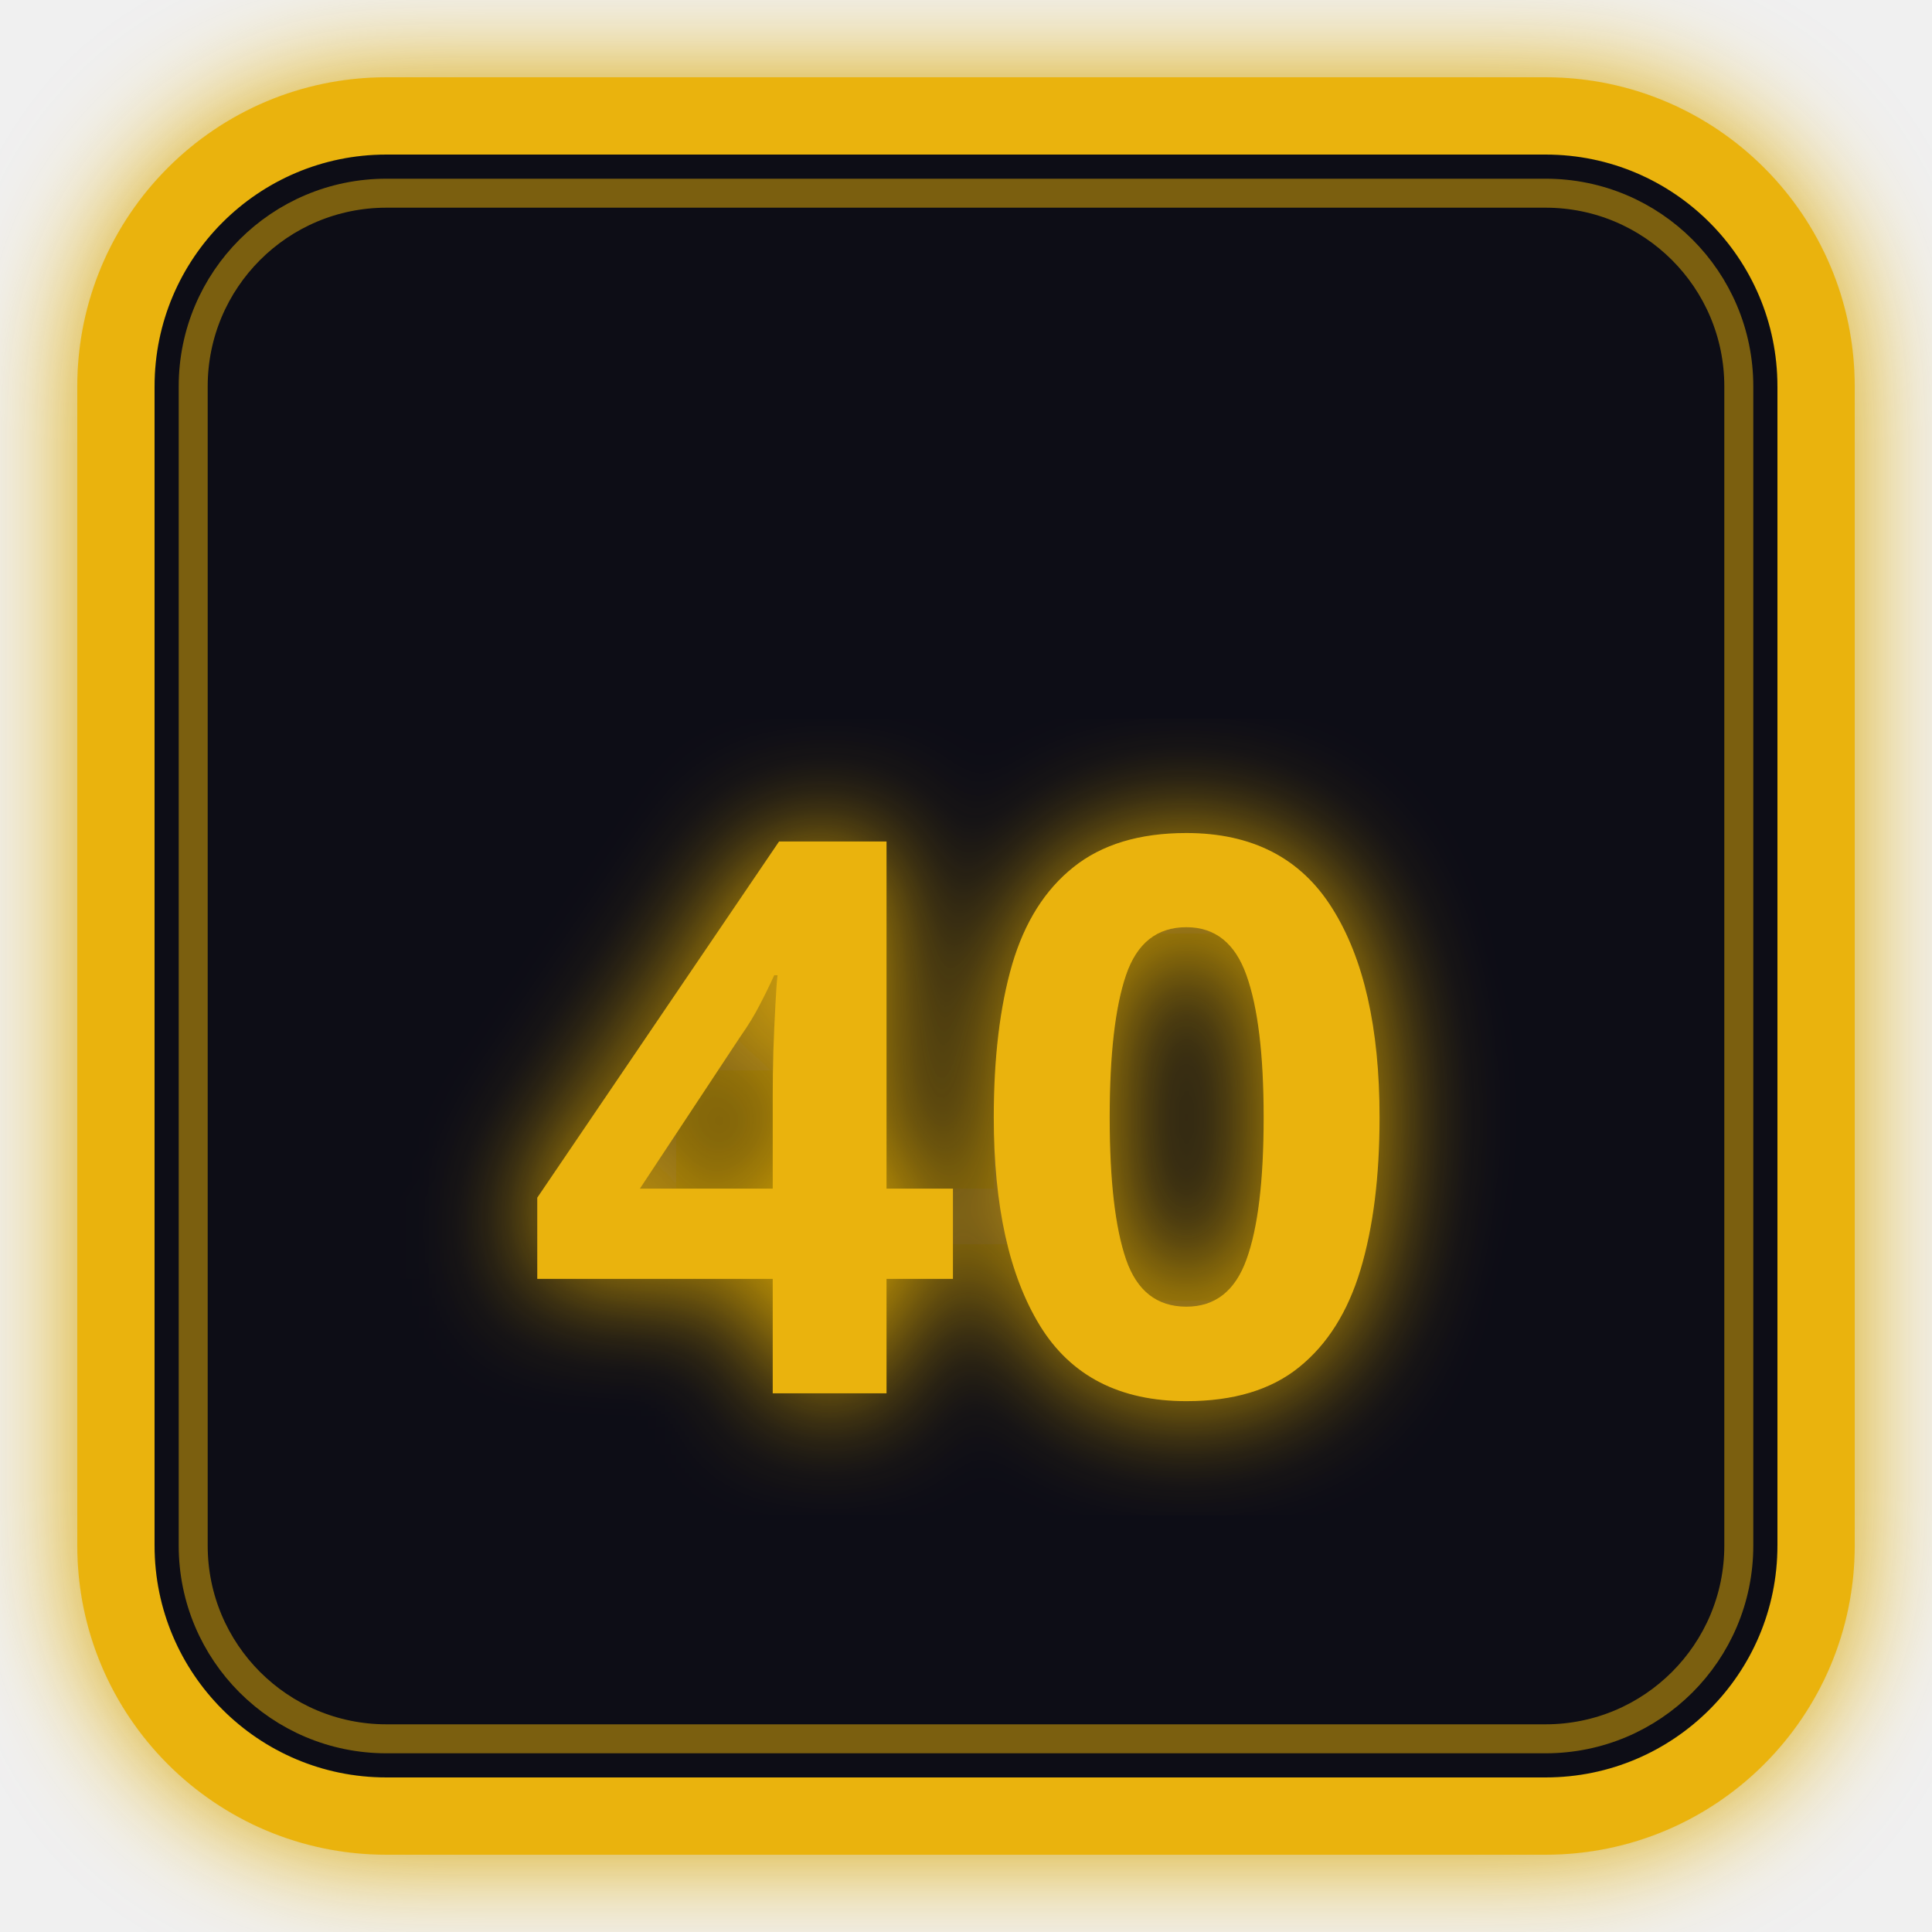
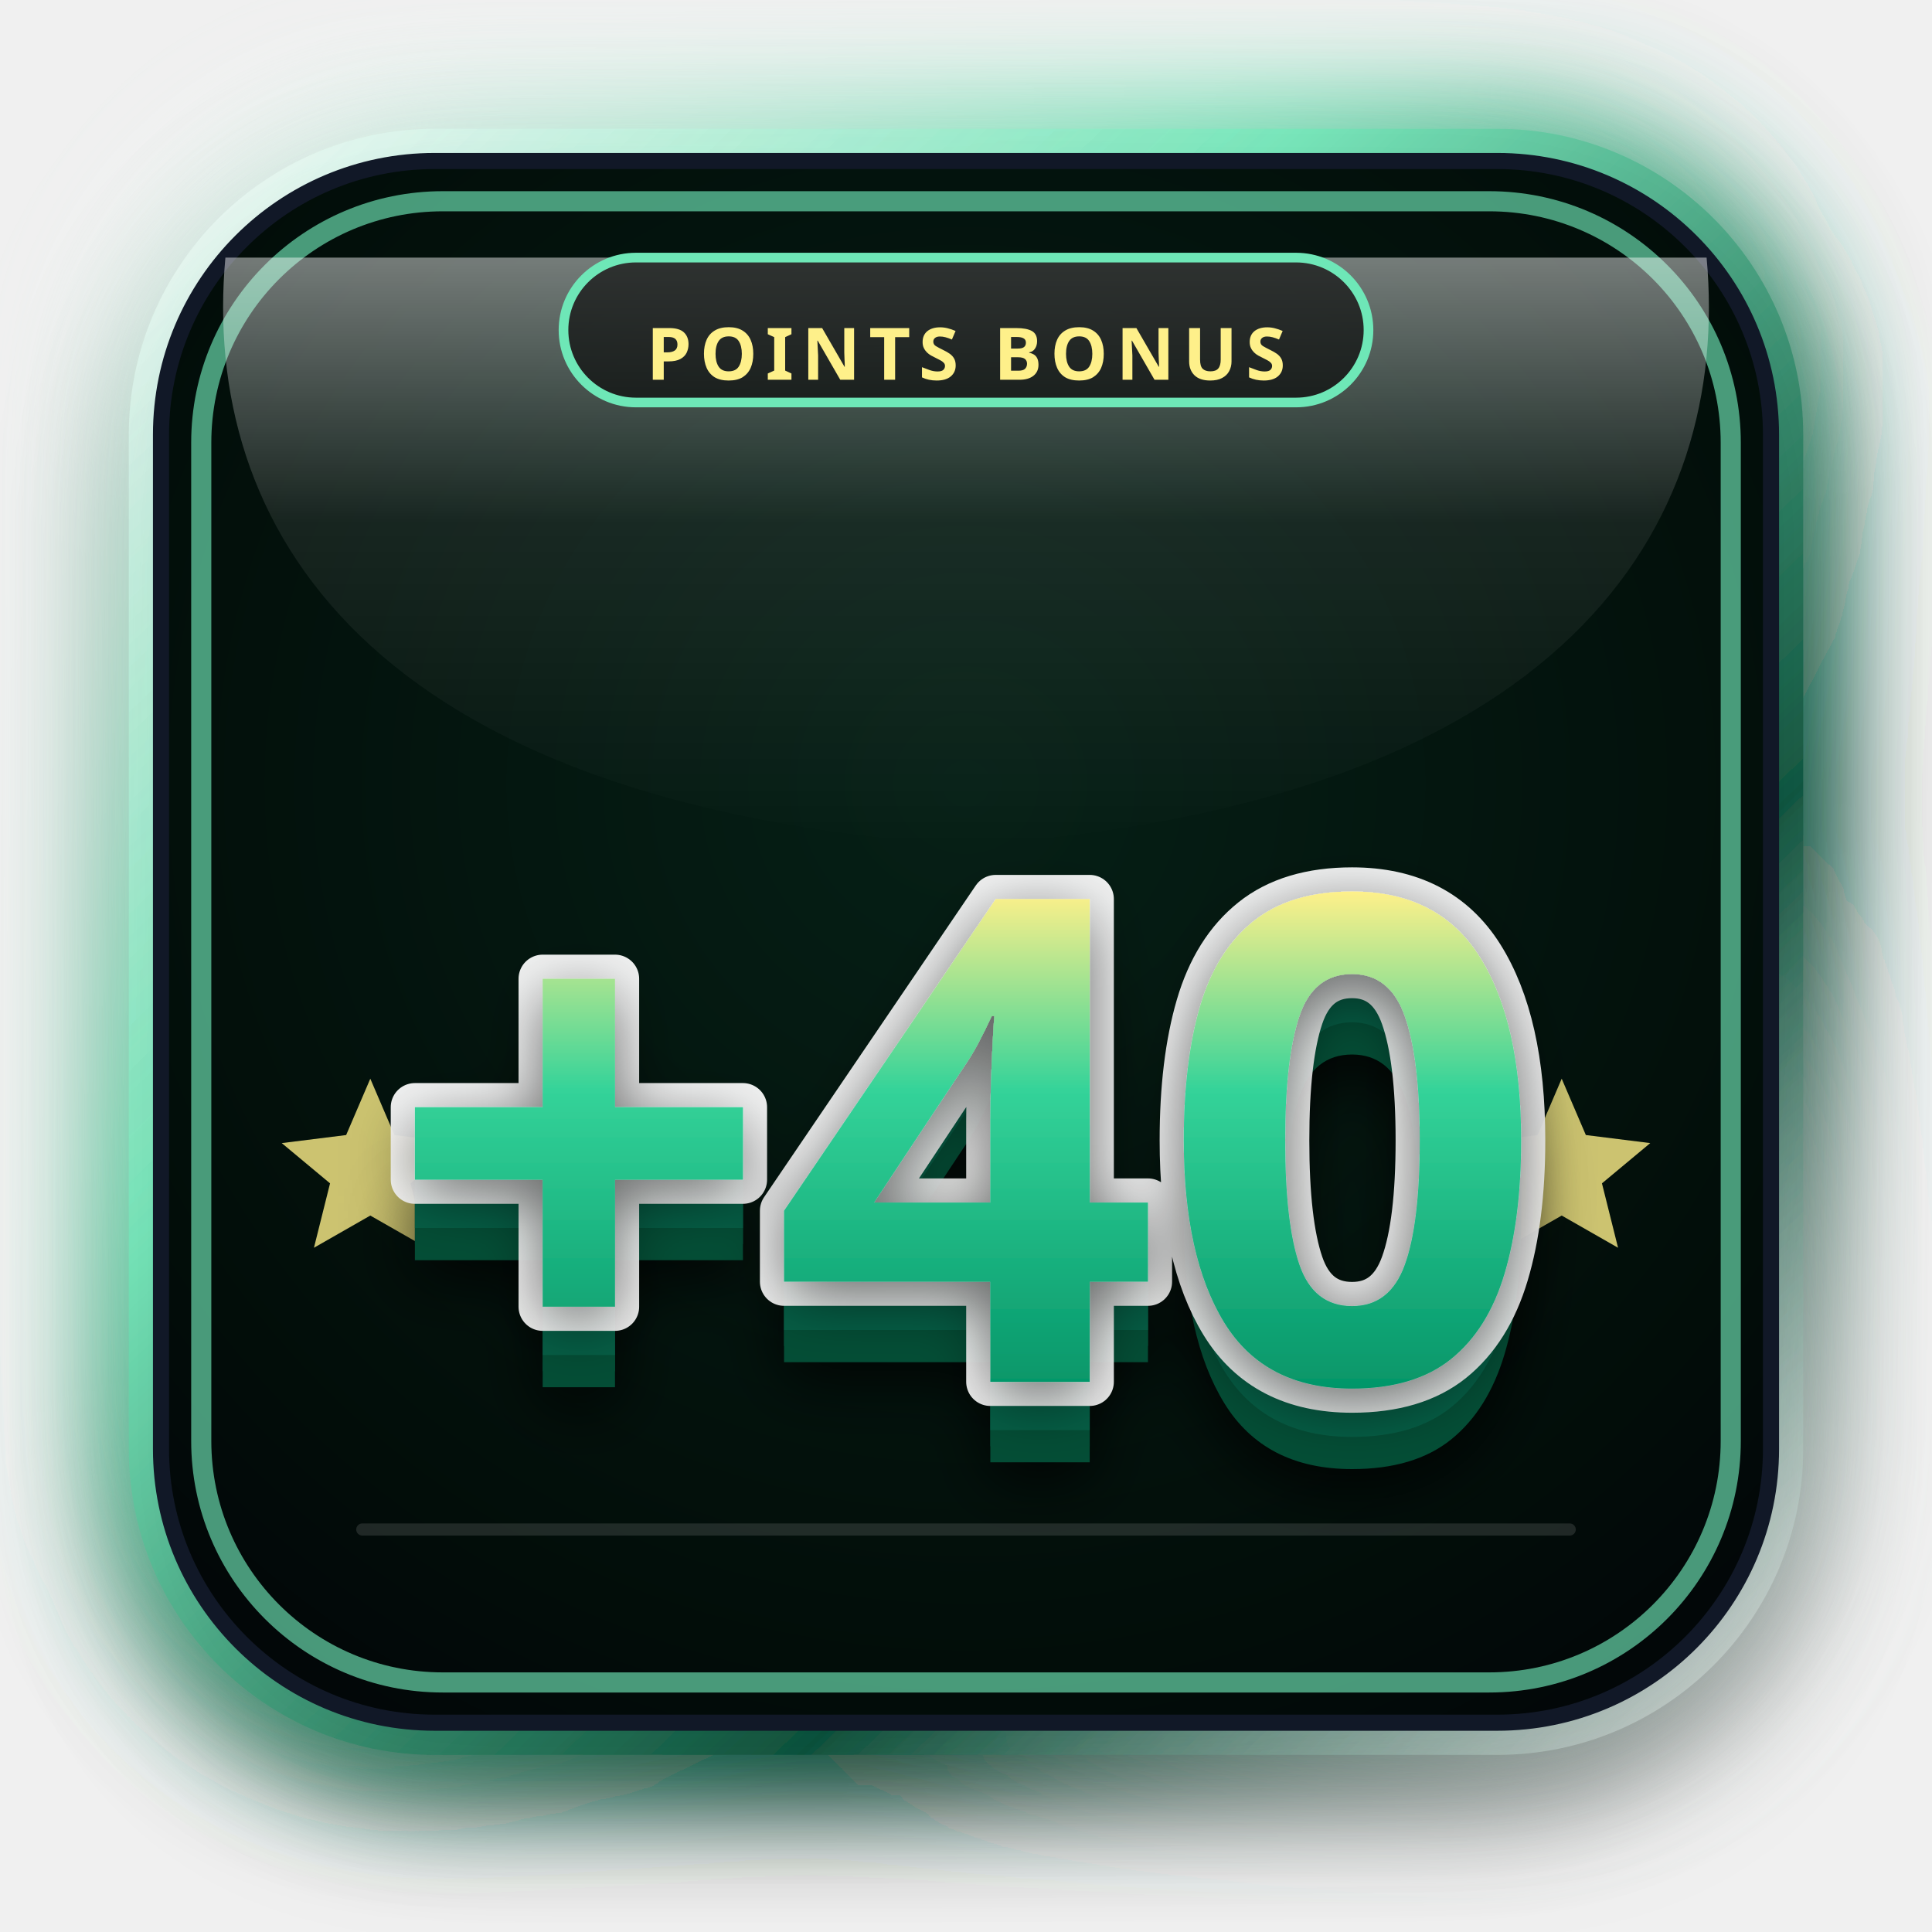
- <svg xmlns="http://www.w3.org/2000/svg" viewBox="0 0 100 100" width="100" height="100">
+ <svg xmlns="http://www.w3.org/2000/svg" viewBox="0 0 240 240" width="240" height="240">
  <defs>
-     <filter id="neon-glow" x="-20%" y="-20%" width="140%" height="140%">
-       <feGaussianBlur stdDeviation="3" result="blur" />
+     <filter id="neonGlow_40_true" x="-30%" y="-30%" width="160%" height="160%">
+       <feGaussianBlur stdDeviation="8" result="blur1" />
+       <feGaussianBlur stdDeviation="3" result="blur2" />
      <feMerge>
-         <feMergeNode in="blur" />
+         <feMergeNode in="blur1" />
+         <feMergeNode in="blur2" />
        <feMergeNode in="SourceGraphic" />
      </feMerge>
    </filter>
+     <linearGradient id="bevelRim_40_true" x1="0%" y1="0%" x2="100%" y2="100%">
+       <stop offset="0%" stop-color="#ffffff" stop-opacity="0.8" />
+       <stop offset="35%" stop-color="#6ee7b7" />
+       <stop offset="70%" stop-color="#044e36" />
+       <stop offset="100%" stop-color="#ffffff" stop-opacity="0.5" />
+     </linearGradient>
+     <radialGradient id="bodyPlate_40_true" cx="50%" cy="40%" r="75%">
+       <stop offset="0%" stop-color="#062016" />
+       <stop offset="75%" stop-color="#020d09" />
+       <stop offset="100%" stop-color="#020408" />
+     </radialGradient>
+     <linearGradient id="numFaceGrad_40_true" x1="0%" y1="0%" x2="0%" y2="100%">
+       <stop offset="0%" stop-color="#fef08a" />
+       <stop offset="40%" stop-color="#34d399" />
+       <stop offset="100%" stop-color="#059669" />
+     </linearGradient>
+     <linearGradient id="glassGlare_40_true" x1="0%" y1="0%" x2="0%" y2="100%">
+       <stop offset="0%" stop-color="#ffffff" stop-opacity="0.45" />
+       <stop offset="45%" stop-color="#ffffff" stop-opacity="0.08" />
+       <stop offset="100%" stop-color="#ffffff" stop-opacity="0" />
+     </linearGradient>
  </defs>
-   <rect x="6" y="6" width="88" height="88" rx="14" ry="14" fill="#0d1117" stroke="#eab308" stroke-width="4" filter="url(#neon-glow)" />
-   <rect x="10" y="10" width="80" height="80" rx="10" ry="10" fill="none" stroke="#eab308" stroke-width="1.5" stroke-opacity="0.5" />
-   <text x="50" y="58" dominant-baseline="middle" text-anchor="middle" font-family="'Outfit', 'Plus Jakarta Sans', sans-serif" font-weight="900" font-size="40" fill="#eab308" filter="url(#neon-glow)">40</text>
+   <rect x="18" y="24" width="204" height="198" rx="38" ry="38" fill="#000000" opacity="0.75" filter="blur(8px)" />
+   <rect x="16" y="16" width="208" height="202" rx="38" ry="38" fill="url(#bevelRim_40_true)" filter="url(#neonGlow_40_true)" opacity="0.9" />
+   <rect x="20" y="20" width="200" height="194" rx="34" ry="34" fill="url(#bodyPlate_40_true)" stroke="#111827" stroke-width="2" />
+   <rect x="25" y="25" width="190" height="184" rx="30" ry="30" fill="none" stroke="#6ee7b7" stroke-width="2.5" opacity="0.65" />
+   <path d="M 28,32 C 60,32 180,32 212,32 C 215,65 195,100 120,105 C 45,100 25,65 28,32 Z" fill="url(#glassGlare_40_true)" />
+   <rect x="70" y="32" width="100" height="18" rx="9" fill="rgba(0,0,0,0.6)" stroke="#6ee7b7" stroke-width="1.2" />
+   <text x="120" y="44" dominant-baseline="middle" text-anchor="middle" font-family="'Outfit', 'Plus Jakarta Sans', sans-serif" font-weight="900" font-size="9" fill="#fef08a" letter-spacing="1">POINTS BONUS</text>
+   <polygon points="46,134 49,141 57,142 51,147 53,155 46,151 39,155 41,147 35,142 43,141" fill="#fef08a" opacity="0.8" />
+   <polygon points="194,134 197,141 205,142 199,147 201,155 194,151 187,155 189,147 183,142 191,141" fill="#fef08a" opacity="0.8" />
+   <text x="120" y="154" dominant-baseline="middle" text-anchor="middle" font-family="'Outfit', 'Plus Jakarta Sans', sans-serif" font-weight="900" font-size="84" fill="#000000" opacity="0.85" filter="blur(4px)">+40</text>
+   <text x="120" y="152" dominant-baseline="middle" text-anchor="middle" font-family="'Outfit', 'Plus Jakarta Sans', sans-serif" font-weight="900" font-size="84" fill="#044e36">+40</text>
+   <text x="120" y="150" dominant-baseline="middle" text-anchor="middle" font-family="'Outfit', 'Plus Jakarta Sans', sans-serif" font-weight="900" font-size="84" fill="#044e36">+40</text>
+   <text x="120" y="148" dominant-baseline="middle" text-anchor="middle" font-family="'Outfit', 'Plus Jakarta Sans', sans-serif" font-weight="900" font-size="84" fill="#065f46">+40</text>
+   <text x="120" y="145" dominant-baseline="middle" text-anchor="middle" font-family="'Outfit', 'Plus Jakarta Sans', sans-serif" font-weight="900" font-size="84" fill="#065f46">+40</text>
+   <text x="120" y="142" dominant-baseline="middle" text-anchor="middle" font-family="'Outfit', 'Plus Jakarta Sans', sans-serif" font-weight="900" font-size="84" fill="none" stroke="#ffffff" stroke-width="6" stroke-linejoin="round" opacity="0.95">+40</text>
+   <text x="120" y="142" dominant-baseline="middle" text-anchor="middle" font-family="'Outfit', 'Plus Jakarta Sans', sans-serif" font-weight="900" font-size="84" fill="url(#numFaceGrad_40_true)" filter="drop-shadow(0 2px 4px rgba(0,0,0,0.6))">+40</text>
+   <line x1="45" y1="190" x2="195" y2="190" stroke="rgba(255,255,255,0.12)" stroke-width="1.5" stroke-linecap="round" />
</svg>
